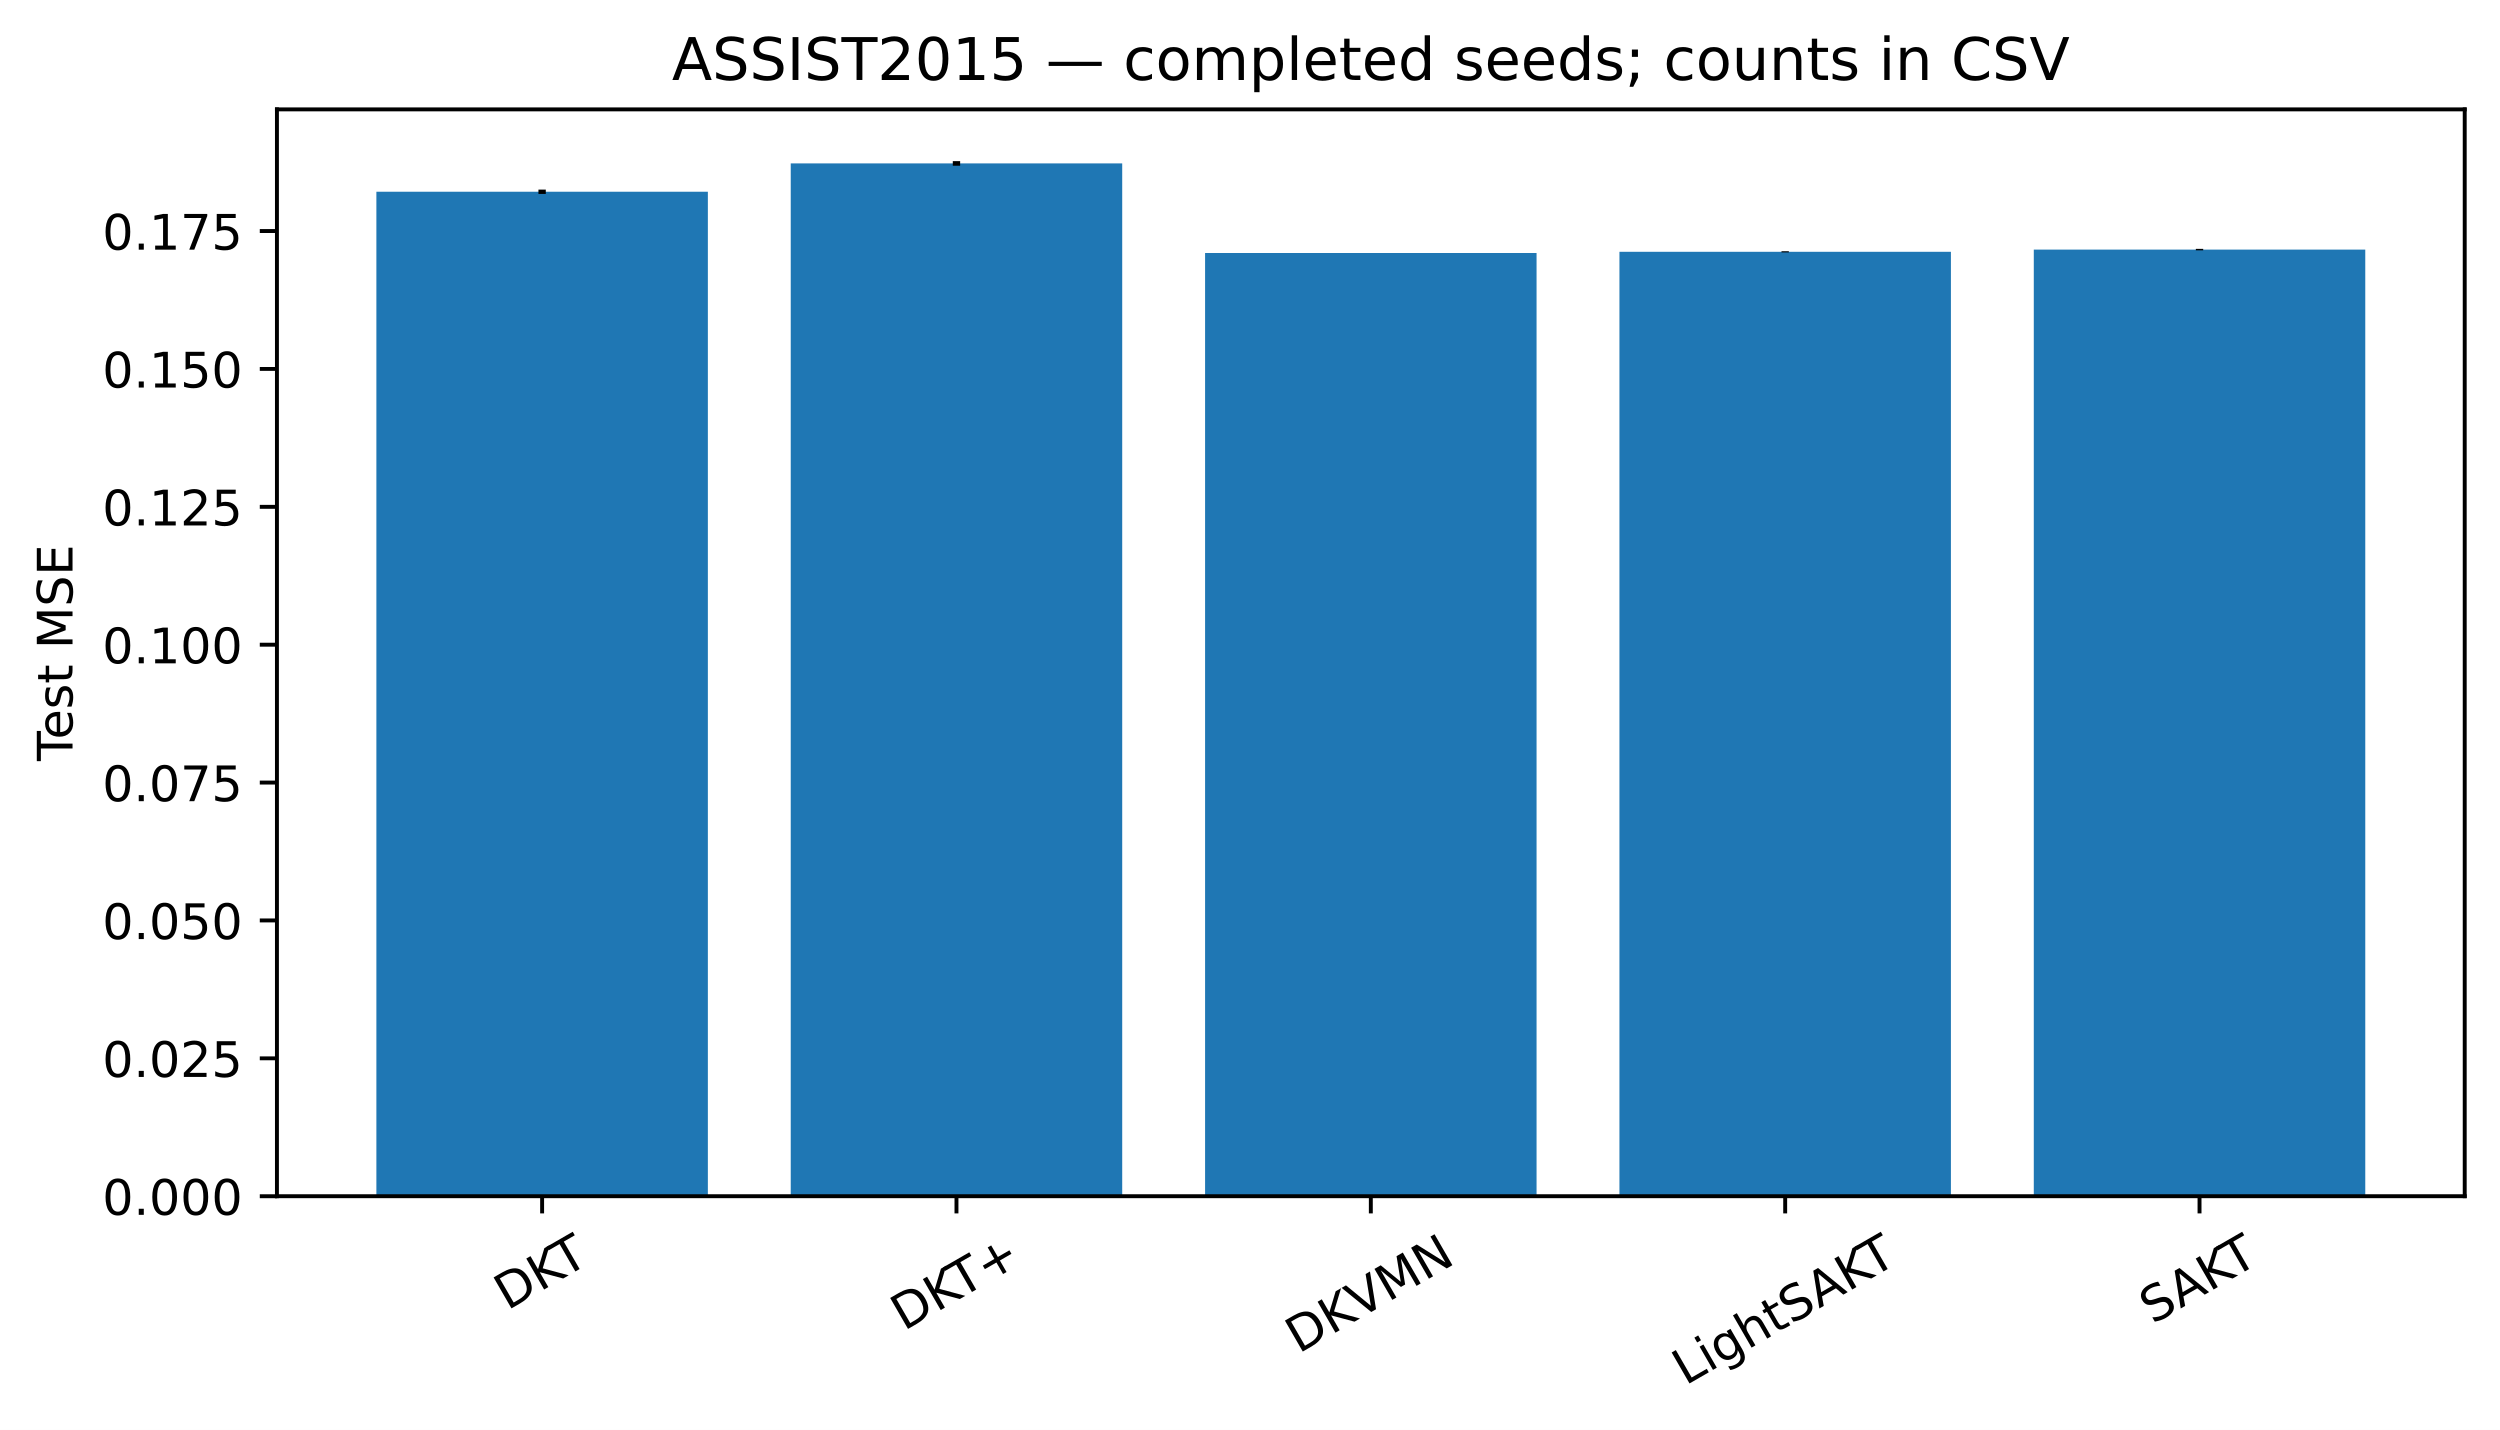
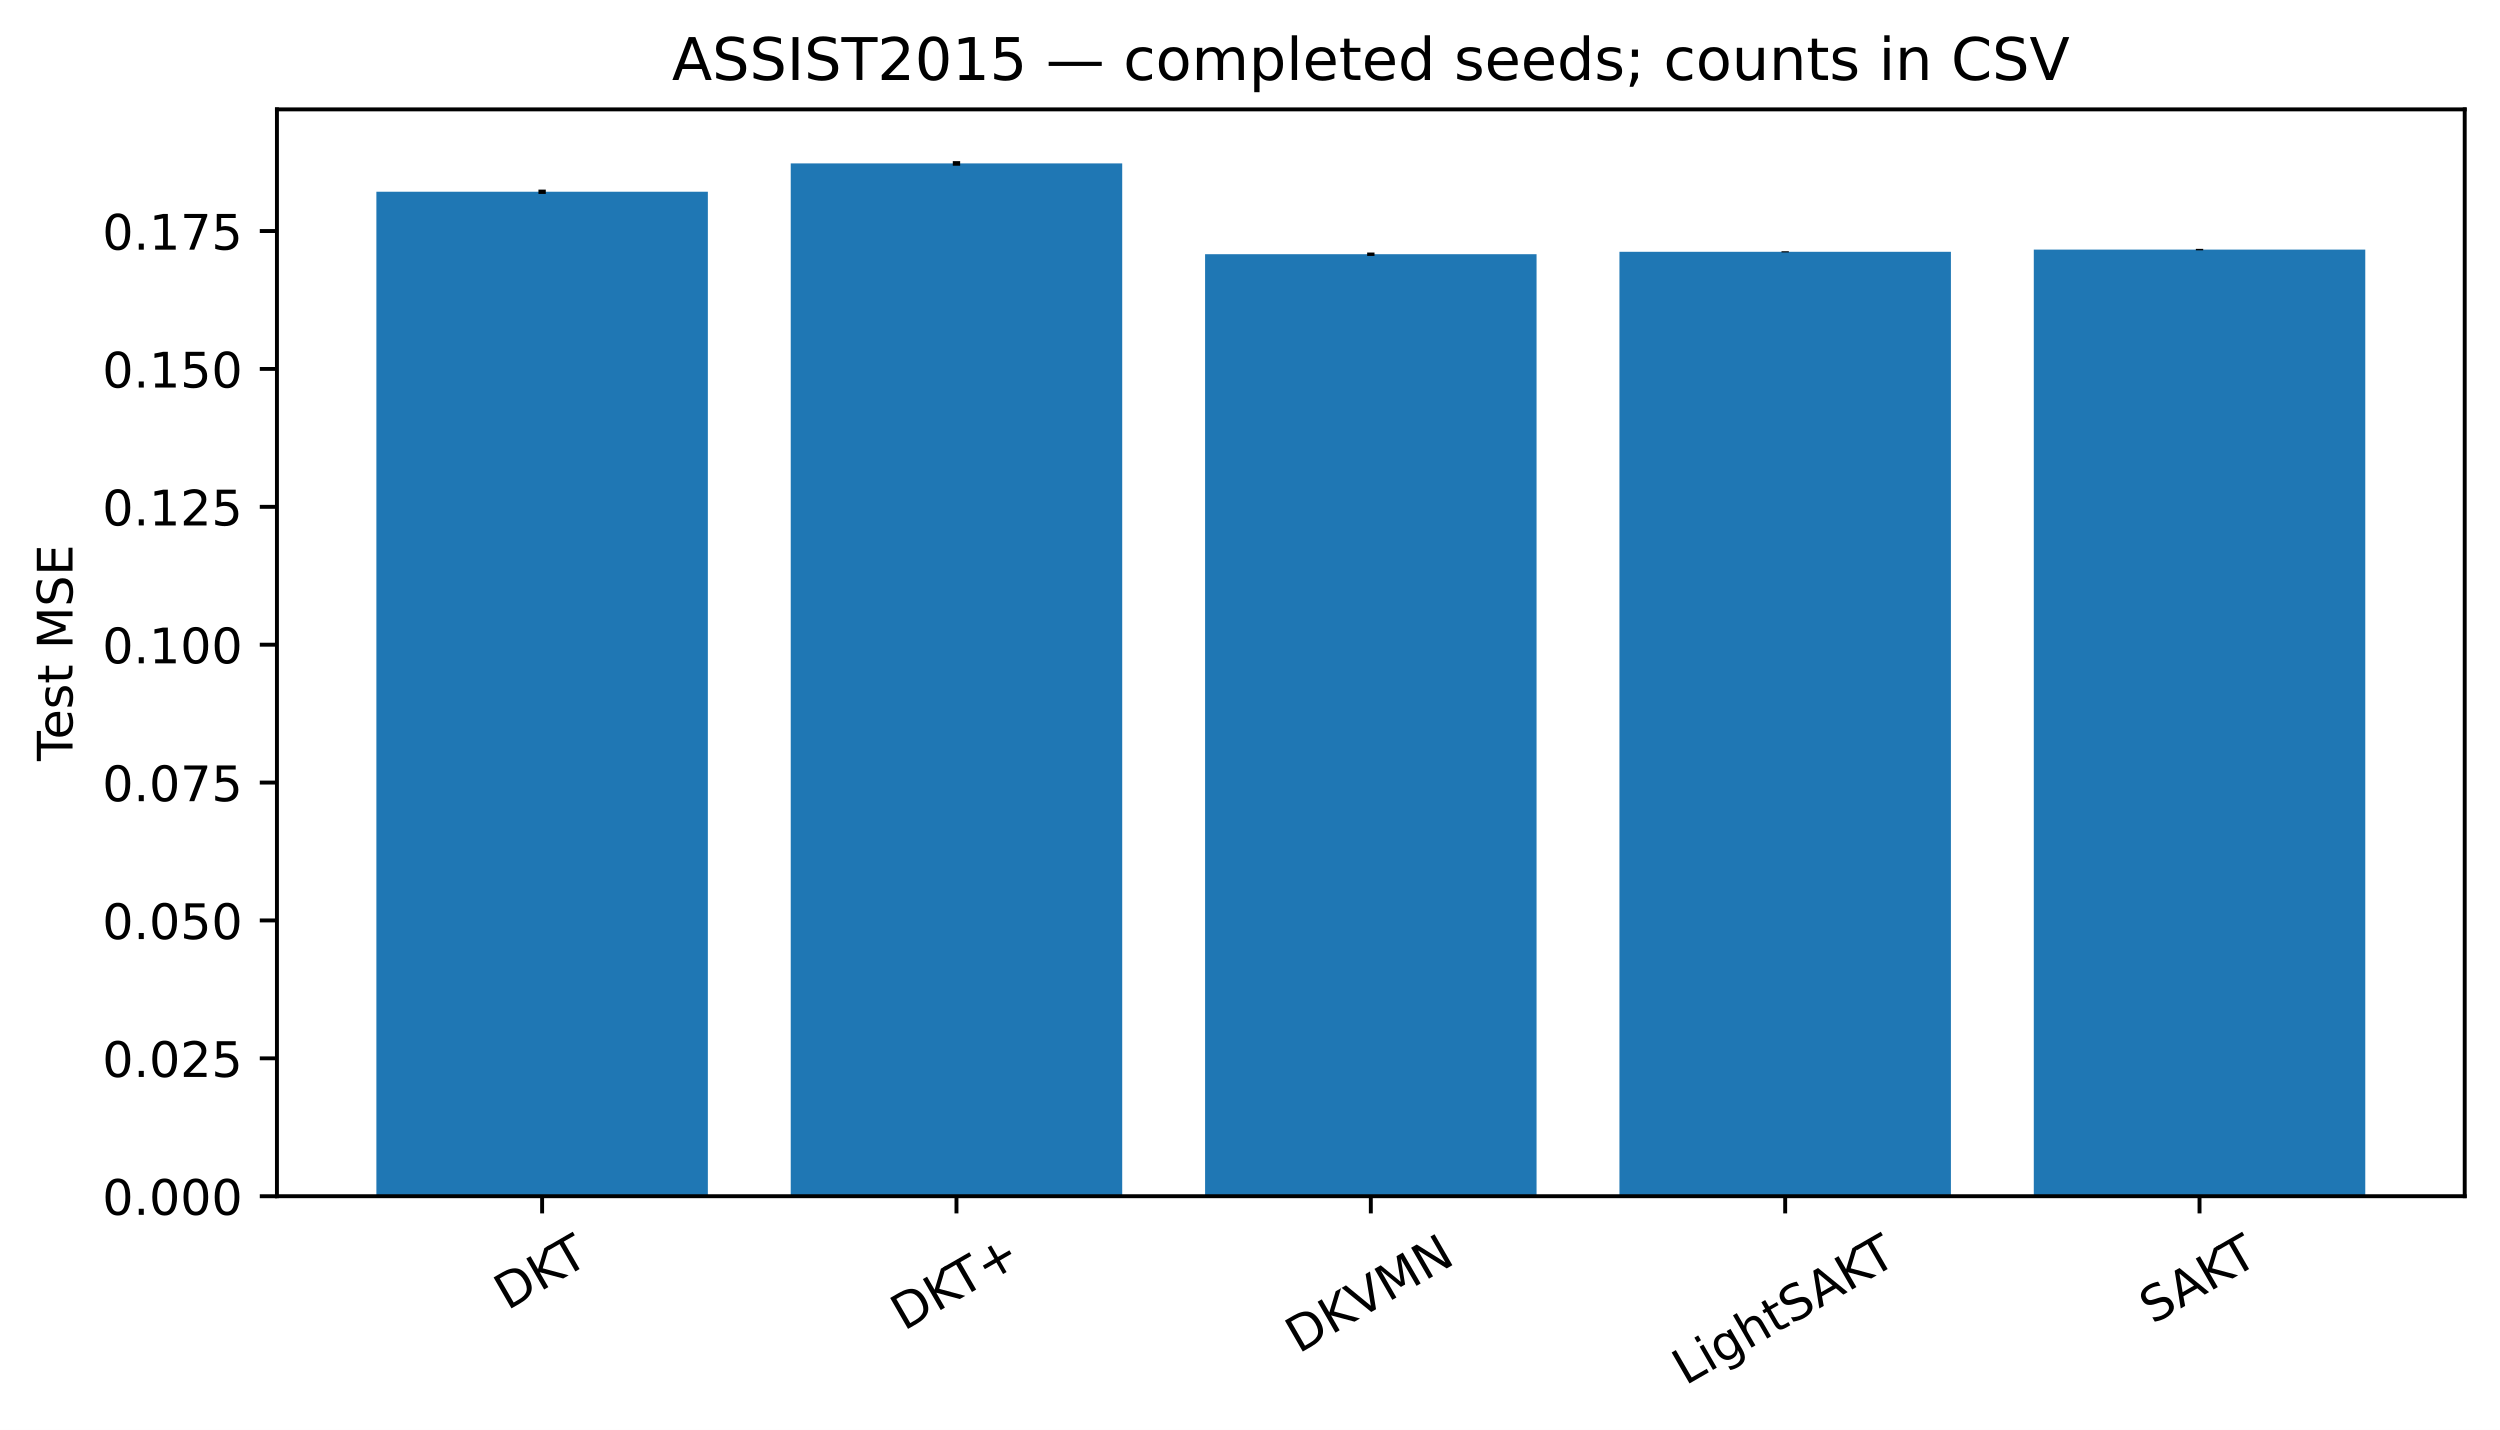
<svg xmlns="http://www.w3.org/2000/svg" xmlns:xlink="http://www.w3.org/1999/xlink" width="510.106pt" height="291.771pt" viewBox="0 0 510.106 291.771" version="1.1">
  <defs>
    <style type="text/css">*{stroke-linejoin: round; stroke-linecap: butt}</style>
  </defs>
  <g id="figure_1">
    <g id="patch_1">
      <path d="M 0 291.771  L 510.106 291.771  L 510.106 0  L 0 0  z " style="fill: #ffffff" />
    </g>
    <g id="axes_1">
      <g id="patch_2">
        <path d="M 56.506 244.078  L 502.906 244.078  L 502.906 22.318  L 56.506 22.318  z " style="fill: #ffffff" />
      </g>
      <g id="patch_3">
-         <path d="M 76.797 244.078  L 144.434 244.078  L 144.434 39.127  L 76.797 39.127  z " clip-path="url(#p0f60486ee0)" style="fill: #1f77b4" />
+         <path d="M 76.797 244.078  L 144.434 244.078  L 144.434 39.127  L 76.797 39.127  z " clip-path="url(#p81b24c7458)" style="fill: #1f77b4" />
      </g>
      <g id="patch_4">
-         <path d="M 161.343 244.078  L 228.979 244.078  L 228.979 33.346  L 161.343 33.346  z " clip-path="url(#p0f60486ee0)" style="fill: #1f77b4" />
+         <path d="M 161.343 244.078  L 228.979 244.078  L 228.979 33.346  L 161.343 33.346  z " clip-path="url(#p81b24c7458)" style="fill: #1f77b4" />
      </g>
      <g id="patch_5">
-         <path d="M 245.888 244.078  L 313.524 244.078  L 313.524 51.626  L 245.888 51.626  z " clip-path="url(#p0f60486ee0)" style="fill: #1f77b4" />
+         <path d="M 245.888 244.078  L 313.524 244.078  L 313.524 51.87  L 245.888 51.87  z " clip-path="url(#p81b24c7458)" style="fill: #1f77b4" />
      </g>
      <g id="patch_6">
-         <path d="M 330.434 244.078  L 398.07 244.078  L 398.07 51.383  L 330.434 51.383  z " clip-path="url(#p0f60486ee0)" style="fill: #1f77b4" />
+         <path d="M 330.434 244.078  L 398.07 244.078  L 398.07 51.383  L 330.434 51.383  z " clip-path="url(#p81b24c7458)" style="fill: #1f77b4" />
      </g>
      <g id="patch_7">
-         <path d="M 414.979 244.078  L 482.615 244.078  L 482.615 50.931  L 414.979 50.931  z " clip-path="url(#p0f60486ee0)" style="fill: #1f77b4" />
+         <path d="M 414.979 244.078  L 482.615 244.078  L 482.615 50.931  L 414.979 50.931  z " clip-path="url(#p81b24c7458)" style="fill: #1f77b4" />
      </g>
      <g id="matplotlib.axis_1">
        <g id="xtick_1">
          <g id="line2d_1">
            <defs>
-               <path id="m0581dd85d8" d="M 0 0  L 0 3.5  " style="stroke: #000000; stroke-width: 0.8" />
+               <path id="m4442ea330f" d="M 0 0  L 0 3.5  " style="stroke: #000000; stroke-width: 0.8" />
            </defs>
            <g>
-               <use xlink:href="#m0581dd85d8" x="110.615" y="244.078" style="stroke: #000000; stroke-width: 0.8" />
+               <use xlink:href="#m4442ea330f" x="110.615" y="244.078" style="stroke: #000000; stroke-width: 0.8" />
            </g>
          </g>
          <g id="text_1">
            <g transform="translate(103.512 267.4539) rotate(-30) scale(0.1 -0.1)">
              <defs>
                <path id="DejaVuSans-44" d="M 1259 4147  L 1259 519  L 2022 519  Q 2988 519 3436 956  Q 3884 1394 3884 2338  Q 3884 3275 3436 3711  Q 2988 4147 2022 4147  L 1259 4147  z M 628 4666  L 1925 4666  Q 3281 4666 3915 4102  Q 4550 3538 4550 2338  Q 4550 1131 3912 565  Q 3275 0 1925 0  L 628 0  L 628 4666  z " transform="scale(0.015625)" />
                <path id="DejaVuSans-4b" d="M 628 4666  L 1259 4666  L 1259 2694  L 3353 4666  L 4166 4666  L 1850 2491  L 4331 0  L 3500 0  L 1259 2247  L 1259 0  L 628 0  L 628 4666  z " transform="scale(0.015625)" />
                <path id="DejaVuSans-54" d="M -19 4666  L 3928 4666  L 3928 4134  L 2272 4134  L 2272 0  L 1638 0  L 1638 4134  L -19 4134  L -19 4666  z " transform="scale(0.015625)" />
              </defs>
              <use xlink:href="#DejaVuSans-44" />
              <use xlink:href="#DejaVuSans-4b" x="77.002" />
              <use xlink:href="#DejaVuSans-54" x="134.828" />
            </g>
          </g>
        </g>
        <g id="xtick_2">
          <g id="line2d_2">
            <g>
-               <use xlink:href="#m0581dd85d8" x="195.161" y="244.078" style="stroke: #000000; stroke-width: 0.8" />
+               <use xlink:href="#m4442ea330f" x="195.161" y="244.078" style="stroke: #000000; stroke-width: 0.8" />
            </g>
          </g>
          <g id="text_2">
            <g transform="translate(184.429 271.6437) rotate(-30) scale(0.1 -0.1)">
              <defs>
                <path id="DejaVuSans-2b" d="M 2944 4013  L 2944 2272  L 4684 2272  L 4684 1741  L 2944 1741  L 2944 0  L 2419 0  L 2419 1741  L 678 1741  L 678 2272  L 2419 2272  L 2419 4013  L 2944 4013  z " transform="scale(0.015625)" />
              </defs>
              <use xlink:href="#DejaVuSans-44" />
              <use xlink:href="#DejaVuSans-4b" x="77.002" />
              <use xlink:href="#DejaVuSans-54" x="134.828" />
              <use xlink:href="#DejaVuSans-2b" x="195.912" />
            </g>
          </g>
        </g>
        <g id="xtick_3">
          <g id="line2d_3">
            <g>
-               <use xlink:href="#m0581dd85d8" x="279.706" y="244.078" style="stroke: #000000; stroke-width: 0.8" />
+               <use xlink:href="#m4442ea330f" x="279.706" y="244.078" style="stroke: #000000; stroke-width: 0.8" />
            </g>
          </g>
          <g id="text_3">
            <g transform="translate(264.9745 276.2625) rotate(-30) scale(0.1 -0.1)">
              <defs>
                <path id="DejaVuSans-56" d="M 1831 0  L 50 4666  L 709 4666  L 2188 738  L 3669 4666  L 4325 4666  L 2547 0  L 1831 0  z " transform="scale(0.015625)" />
                <path id="DejaVuSans-4d" d="M 628 4666  L 1569 4666  L 2759 1491  L 3956 4666  L 4897 4666  L 4897 0  L 4281 0  L 4281 4097  L 3078 897  L 2444 897  L 1241 4097  L 1241 0  L 628 0  L 628 4666  z " transform="scale(0.015625)" />
                <path id="DejaVuSans-4e" d="M 628 4666  L 1478 4666  L 3547 763  L 3547 4666  L 4159 4666  L 4159 0  L 3309 0  L 1241 3903  L 1241 0  L 628 0  L 628 4666  z " transform="scale(0.015625)" />
              </defs>
              <use xlink:href="#DejaVuSans-44" />
              <use xlink:href="#DejaVuSans-4b" x="77.002" />
              <use xlink:href="#DejaVuSans-56" x="142.578" />
              <use xlink:href="#DejaVuSans-4d" x="210.986" />
              <use xlink:href="#DejaVuSans-4e" x="297.266" />
            </g>
          </g>
        </g>
        <g id="xtick_4">
          <g id="line2d_4">
            <g>
-               <use xlink:href="#m0581dd85d8" x="364.252" y="244.078" style="stroke: #000000; stroke-width: 0.8" />
+               <use xlink:href="#m4442ea330f" x="364.252" y="244.078" style="stroke: #000000; stroke-width: 0.8" />
            </g>
          </g>
          <g id="text_4">
            <g transform="translate(343.884 282.7703) rotate(-30) scale(0.1 -0.1)">
              <defs>
                <path id="DejaVuSans-4c" d="M 628 4666  L 1259 4666  L 1259 531  L 3531 531  L 3531 0  L 628 0  L 628 4666  z " transform="scale(0.015625)" />
                <path id="DejaVuSans-69" d="M 603 3500  L 1178 3500  L 1178 0  L 603 0  L 603 3500  z M 603 4863  L 1178 4863  L 1178 4134  L 603 4134  L 603 4863  z " transform="scale(0.015625)" />
                <path id="DejaVuSans-67" d="M 2906 1791  Q 2906 2416 2648 2759  Q 2391 3103 1925 3103  Q 1463 3103 1205 2759  Q 947 2416 947 1791  Q 947 1169 1205 825  Q 1463 481 1925 481  Q 2391 481 2648 825  Q 2906 1169 2906 1791  z M 3481 434  Q 3481 -459 3084 -895  Q 2688 -1331 1869 -1331  Q 1566 -1331 1297 -1286  Q 1028 -1241 775 -1147  L 775 -588  Q 1028 -725 1275 -790  Q 1522 -856 1778 -856  Q 2344 -856 2625 -561  Q 2906 -266 2906 331  L 2906 616  Q 2728 306 2450 153  Q 2172 0 1784 0  Q 1141 0 747 490  Q 353 981 353 1791  Q 353 2603 747 3093  Q 1141 3584 1784 3584  Q 2172 3584 2450 3431  Q 2728 3278 2906 2969  L 2906 3500  L 3481 3500  L 3481 434  z " transform="scale(0.015625)" />
                <path id="DejaVuSans-68" d="M 3513 2113  L 3513 0  L 2938 0  L 2938 2094  Q 2938 2591 2744 2837  Q 2550 3084 2163 3084  Q 1697 3084 1428 2787  Q 1159 2491 1159 1978  L 1159 0  L 581 0  L 581 4863  L 1159 4863  L 1159 2956  Q 1366 3272 1645 3428  Q 1925 3584 2291 3584  Q 2894 3584 3203 3211  Q 3513 2838 3513 2113  z " transform="scale(0.015625)" />
                <path id="DejaVuSans-74" d="M 1172 4494  L 1172 3500  L 2356 3500  L 2356 3053  L 1172 3053  L 1172 1153  Q 1172 725 1289 603  Q 1406 481 1766 481  L 2356 481  L 2356 0  L 1766 0  Q 1100 0 847 248  Q 594 497 594 1153  L 594 3053  L 172 3053  L 172 3500  L 594 3500  L 594 4494  L 1172 4494  z " transform="scale(0.015625)" />
                <path id="DejaVuSans-53" d="M 3425 4513  L 3425 3897  Q 3066 4069 2747 4153  Q 2428 4238 2131 4238  Q 1616 4238 1336 4038  Q 1056 3838 1056 3469  Q 1056 3159 1242 3001  Q 1428 2844 1947 2747  L 2328 2669  Q 3034 2534 3370 2195  Q 3706 1856 3706 1288  Q 3706 609 3251 259  Q 2797 -91 1919 -91  Q 1588 -91 1214 -16  Q 841 59 441 206  L 441 856  Q 825 641 1194 531  Q 1563 422 1919 422  Q 2459 422 2753 634  Q 3047 847 3047 1241  Q 3047 1584 2836 1778  Q 2625 1972 2144 2069  L 1759 2144  Q 1053 2284 737 2584  Q 422 2884 422 3419  Q 422 4038 858 4394  Q 1294 4750 2059 4750  Q 2388 4750 2728 4690  Q 3069 4631 3425 4513  z " transform="scale(0.015625)" />
                <path id="DejaVuSans-41" d="M 2188 4044  L 1331 1722  L 3047 1722  L 2188 4044  z M 1831 4666  L 2547 4666  L 4325 0  L 3669 0  L 3244 1197  L 1141 1197  L 716 0  L 50 0  L 1831 4666  z " transform="scale(0.015625)" />
              </defs>
              <use xlink:href="#DejaVuSans-4c" />
              <use xlink:href="#DejaVuSans-69" x="55.713" />
              <use xlink:href="#DejaVuSans-67" x="83.496" />
              <use xlink:href="#DejaVuSans-68" x="146.973" />
              <use xlink:href="#DejaVuSans-74" x="210.352" />
              <use xlink:href="#DejaVuSans-53" x="249.561" />
              <use xlink:href="#DejaVuSans-41" x="314.912" />
              <use xlink:href="#DejaVuSans-4b" x="383.32" />
              <use xlink:href="#DejaVuSans-54" x="441.146" />
            </g>
          </g>
        </g>
        <g id="xtick_5">
          <g id="line2d_5">
            <g>
-               <use xlink:href="#m0581dd85d8" x="448.797" y="244.078" style="stroke: #000000; stroke-width: 0.8" />
+               <use xlink:href="#m4442ea330f" x="448.797" y="244.078" style="stroke: #000000; stroke-width: 0.8" />
            </g>
          </g>
          <g id="text_5">
            <g transform="translate(439.2358 270.2922) rotate(-30) scale(0.1 -0.1)">
              <use xlink:href="#DejaVuSans-53" />
              <use xlink:href="#DejaVuSans-41" x="65.352" />
              <use xlink:href="#DejaVuSans-4b" x="133.76" />
              <use xlink:href="#DejaVuSans-54" x="191.586" />
            </g>
          </g>
        </g>
      </g>
      <g id="matplotlib.axis_2">
        <g id="ytick_1">
          <g id="line2d_6">
            <defs>
-               <path id="mc5b6b6a832" d="M 0 0  L -3.5 0  " style="stroke: #000000; stroke-width: 0.8" />
+               <path id="m2b464db37d" d="M 0 0  L -3.5 0  " style="stroke: #000000; stroke-width: 0.8" />
            </defs>
            <g>
-               <use xlink:href="#mc5b6b6a832" x="56.506" y="244.078" style="stroke: #000000; stroke-width: 0.8" />
+               <use xlink:href="#m2b464db37d" x="56.506" y="244.078" style="stroke: #000000; stroke-width: 0.8" />
            </g>
          </g>
          <g id="text_6">
            <g transform="translate(20.87813 247.8773) scale(0.1 -0.1)">
              <defs>
                <path id="DejaVuSans-30" d="M 2034 4250  Q 1547 4250 1301 3770  Q 1056 3291 1056 2328  Q 1056 1369 1301 889  Q 1547 409 2034 409  Q 2525 409 2770 889  Q 3016 1369 3016 2328  Q 3016 3291 2770 3770  Q 2525 4250 2034 4250  z M 2034 4750  Q 2819 4750 3233 4129  Q 3647 3509 3647 2328  Q 3647 1150 3233 529  Q 2819 -91 2034 -91  Q 1250 -91 836 529  Q 422 1150 422 2328  Q 422 3509 836 4129  Q 1250 4750 2034 4750  z " transform="scale(0.015625)" />
                <path id="DejaVuSans-2e" d="M 684 794  L 1344 794  L 1344 0  L 684 0  L 684 794  z " transform="scale(0.015625)" />
              </defs>
              <use xlink:href="#DejaVuSans-30" />
              <use xlink:href="#DejaVuSans-2e" x="63.623" />
              <use xlink:href="#DejaVuSans-30" x="95.41" />
              <use xlink:href="#DejaVuSans-30" x="159.033" />
              <use xlink:href="#DejaVuSans-30" x="222.656" />
            </g>
          </g>
        </g>
        <g id="ytick_2">
          <g id="line2d_7">
            <g>
-               <use xlink:href="#mc5b6b6a832" x="56.506" y="215.945" style="stroke: #000000; stroke-width: 0.8" />
+               <use xlink:href="#m2b464db37d" x="56.506" y="215.945" style="stroke: #000000; stroke-width: 0.8" />
            </g>
          </g>
          <g id="text_7">
            <g transform="translate(20.87813 219.744) scale(0.1 -0.1)">
              <defs>
                <path id="DejaVuSans-32" d="M 1228 531  L 3431 531  L 3431 0  L 469 0  L 469 531  Q 828 903 1448 1529  Q 2069 2156 2228 2338  Q 2531 2678 2651 2914  Q 2772 3150 2772 3378  Q 2772 3750 2511 3984  Q 2250 4219 1831 4219  Q 1534 4219 1204 4116  Q 875 4013 500 3803  L 500 4441  Q 881 4594 1212 4672  Q 1544 4750 1819 4750  Q 2544 4750 2975 4387  Q 3406 4025 3406 3419  Q 3406 3131 3298 2873  Q 3191 2616 2906 2266  Q 2828 2175 2409 1742  Q 1991 1309 1228 531  z " transform="scale(0.015625)" />
                <path id="DejaVuSans-35" d="M 691 4666  L 3169 4666  L 3169 4134  L 1269 4134  L 1269 2991  Q 1406 3038 1543 3061  Q 1681 3084 1819 3084  Q 2600 3084 3056 2656  Q 3513 2228 3513 1497  Q 3513 744 3044 326  Q 2575 -91 1722 -91  Q 1428 -91 1123 -41  Q 819 9 494 109  L 494 744  Q 775 591 1075 516  Q 1375 441 1709 441  Q 2250 441 2565 725  Q 2881 1009 2881 1497  Q 2881 1984 2565 2268  Q 2250 2553 1709 2553  Q 1456 2553 1204 2497  Q 953 2441 691 2322  L 691 4666  z " transform="scale(0.015625)" />
              </defs>
              <use xlink:href="#DejaVuSans-30" />
              <use xlink:href="#DejaVuSans-2e" x="63.623" />
              <use xlink:href="#DejaVuSans-30" x="95.41" />
              <use xlink:href="#DejaVuSans-32" x="159.033" />
              <use xlink:href="#DejaVuSans-35" x="222.656" />
            </g>
          </g>
        </g>
        <g id="ytick_3">
          <g id="line2d_8">
            <g>
-               <use xlink:href="#mc5b6b6a832" x="56.506" y="187.811" style="stroke: #000000; stroke-width: 0.8" />
+               <use xlink:href="#m2b464db37d" x="56.506" y="187.811" style="stroke: #000000; stroke-width: 0.8" />
            </g>
          </g>
          <g id="text_8">
            <g transform="translate(20.87813 191.6106) scale(0.1 -0.1)">
              <use xlink:href="#DejaVuSans-30" />
              <use xlink:href="#DejaVuSans-2e" x="63.623" />
              <use xlink:href="#DejaVuSans-30" x="95.41" />
              <use xlink:href="#DejaVuSans-35" x="159.033" />
              <use xlink:href="#DejaVuSans-30" x="222.656" />
            </g>
          </g>
        </g>
        <g id="ytick_4">
          <g id="line2d_9">
            <g>
-               <use xlink:href="#mc5b6b6a832" x="56.506" y="159.678" style="stroke: #000000; stroke-width: 0.8" />
+               <use xlink:href="#m2b464db37d" x="56.506" y="159.678" style="stroke: #000000; stroke-width: 0.8" />
            </g>
          </g>
          <g id="text_9">
            <g transform="translate(20.87813 163.4772) scale(0.1 -0.1)">
              <defs>
                <path id="DejaVuSans-37" d="M 525 4666  L 3525 4666  L 3525 4397  L 1831 0  L 1172 0  L 2766 4134  L 525 4134  L 525 4666  z " transform="scale(0.015625)" />
              </defs>
              <use xlink:href="#DejaVuSans-30" />
              <use xlink:href="#DejaVuSans-2e" x="63.623" />
              <use xlink:href="#DejaVuSans-30" x="95.41" />
              <use xlink:href="#DejaVuSans-37" x="159.033" />
              <use xlink:href="#DejaVuSans-35" x="222.656" />
            </g>
          </g>
        </g>
        <g id="ytick_5">
          <g id="line2d_10">
            <g>
-               <use xlink:href="#mc5b6b6a832" x="56.506" y="131.545" style="stroke: #000000; stroke-width: 0.8" />
+               <use xlink:href="#m2b464db37d" x="56.506" y="131.545" style="stroke: #000000; stroke-width: 0.8" />
            </g>
          </g>
          <g id="text_10">
            <g transform="translate(20.87813 135.3438) scale(0.1 -0.1)">
              <defs>
                <path id="DejaVuSans-31" d="M 794 531  L 1825 531  L 1825 4091  L 703 3866  L 703 4441  L 1819 4666  L 2450 4666  L 2450 531  L 3481 531  L 3481 0  L 794 0  L 794 531  z " transform="scale(0.015625)" />
              </defs>
              <use xlink:href="#DejaVuSans-30" />
              <use xlink:href="#DejaVuSans-2e" x="63.623" />
              <use xlink:href="#DejaVuSans-31" x="95.41" />
              <use xlink:href="#DejaVuSans-30" x="159.033" />
              <use xlink:href="#DejaVuSans-30" x="222.656" />
            </g>
          </g>
        </g>
        <g id="ytick_6">
          <g id="line2d_11">
            <g>
-               <use xlink:href="#mc5b6b6a832" x="56.506" y="103.411" style="stroke: #000000; stroke-width: 0.8" />
+               <use xlink:href="#m2b464db37d" x="56.506" y="103.411" style="stroke: #000000; stroke-width: 0.8" />
            </g>
          </g>
          <g id="text_11">
            <g transform="translate(20.87813 107.2104) scale(0.1 -0.1)">
              <use xlink:href="#DejaVuSans-30" />
              <use xlink:href="#DejaVuSans-2e" x="63.623" />
              <use xlink:href="#DejaVuSans-31" x="95.41" />
              <use xlink:href="#DejaVuSans-32" x="159.033" />
              <use xlink:href="#DejaVuSans-35" x="222.656" />
            </g>
          </g>
        </g>
        <g id="ytick_7">
          <g id="line2d_12">
            <g>
-               <use xlink:href="#mc5b6b6a832" x="56.506" y="75.278" style="stroke: #000000; stroke-width: 0.8" />
+               <use xlink:href="#m2b464db37d" x="56.506" y="75.278" style="stroke: #000000; stroke-width: 0.8" />
            </g>
          </g>
          <g id="text_12">
            <g transform="translate(20.87813 79.077) scale(0.1 -0.1)">
              <use xlink:href="#DejaVuSans-30" />
              <use xlink:href="#DejaVuSans-2e" x="63.623" />
              <use xlink:href="#DejaVuSans-31" x="95.41" />
              <use xlink:href="#DejaVuSans-35" x="159.033" />
              <use xlink:href="#DejaVuSans-30" x="222.656" />
            </g>
          </g>
        </g>
        <g id="ytick_8">
          <g id="line2d_13">
            <g>
-               <use xlink:href="#mc5b6b6a832" x="56.506" y="47.144" style="stroke: #000000; stroke-width: 0.8" />
+               <use xlink:href="#m2b464db37d" x="56.506" y="47.144" style="stroke: #000000; stroke-width: 0.8" />
            </g>
          </g>
          <g id="text_13">
            <g transform="translate(20.87813 50.94361) scale(0.1 -0.1)">
              <use xlink:href="#DejaVuSans-30" />
              <use xlink:href="#DejaVuSans-2e" x="63.623" />
              <use xlink:href="#DejaVuSans-31" x="95.41" />
              <use xlink:href="#DejaVuSans-37" x="159.033" />
              <use xlink:href="#DejaVuSans-35" x="222.656" />
            </g>
          </g>
        </g>
        <g id="text_14">
          <g transform="translate(14.79844 155.2802) rotate(-90) scale(0.1 -0.1)">
            <defs>
              <path id="DejaVuSans-65" d="M 3597 1894  L 3597 1613  L 953 1613  Q 991 1019 1311 708  Q 1631 397 2203 397  Q 2534 397 2845 478  Q 3156 559 3463 722  L 3463 178  Q 3153 47 2828 -22  Q 2503 -91 2169 -91  Q 1331 -91 842 396  Q 353 884 353 1716  Q 353 2575 817 3079  Q 1281 3584 2069 3584  Q 2775 3584 3186 3129  Q 3597 2675 3597 1894  z M 3022 2063  Q 3016 2534 2758 2815  Q 2500 3097 2075 3097  Q 1594 3097 1305 2825  Q 1016 2553 972 2059  L 3022 2063  z " transform="scale(0.015625)" />
              <path id="DejaVuSans-73" d="M 2834 3397  L 2834 2853  Q 2591 2978 2328 3040  Q 2066 3103 1784 3103  Q 1356 3103 1142 2972  Q 928 2841 928 2578  Q 928 2378 1081 2264  Q 1234 2150 1697 2047  L 1894 2003  Q 2506 1872 2764 1633  Q 3022 1394 3022 966  Q 3022 478 2636 193  Q 2250 -91 1575 -91  Q 1294 -91 989 -36  Q 684 19 347 128  L 347 722  Q 666 556 975 473  Q 1284 391 1588 391  Q 1994 391 2212 530  Q 2431 669 2431 922  Q 2431 1156 2273 1281  Q 2116 1406 1581 1522  L 1381 1569  Q 847 1681 609 1914  Q 372 2147 372 2553  Q 372 3047 722 3315  Q 1072 3584 1716 3584  Q 2034 3584 2315 3537  Q 2597 3491 2834 3397  z " transform="scale(0.015625)" />
              <path id="DejaVuSans-20" transform="scale(0.015625)" />
              <path id="DejaVuSans-45" d="M 628 4666  L 3578 4666  L 3578 4134  L 1259 4134  L 1259 2753  L 3481 2753  L 3481 2222  L 1259 2222  L 1259 531  L 3634 531  L 3634 0  L 628 0  L 628 4666  z " transform="scale(0.015625)" />
            </defs>
            <use xlink:href="#DejaVuSans-54" />
            <use xlink:href="#DejaVuSans-65" x="44.084" />
            <use xlink:href="#DejaVuSans-73" x="105.607" />
            <use xlink:href="#DejaVuSans-74" x="157.707" />
            <use xlink:href="#DejaVuSans-20" x="196.916" />
            <use xlink:href="#DejaVuSans-4d" x="228.703" />
            <use xlink:href="#DejaVuSans-53" x="314.982" />
            <use xlink:href="#DejaVuSans-45" x="378.459" />
          </g>
        </g>
      </g>
      <g id="LineCollection_1">
-         <path d="M 110.615 39.57  L 110.615 38.684  " clip-path="url(#p0f60486ee0)" style="fill: none; stroke: #000000; stroke-width: 1.5" />
-         <path d="M 195.161 33.813  L 195.161 32.878  " clip-path="url(#p0f60486ee0)" style="fill: none; stroke: #000000; stroke-width: 1.5" />
-         <path d="M 279.706 51.626  L 279.706 51.626  " clip-path="url(#p0f60486ee0)" style="fill: none; stroke: #000000; stroke-width: 1.5" />
-         <path d="M 364.252 51.503  L 364.252 51.264  " clip-path="url(#p0f60486ee0)" style="fill: none; stroke: #000000; stroke-width: 1.5" />
-         <path d="M 448.797 51.076  L 448.797 50.786  " clip-path="url(#p0f60486ee0)" style="fill: none; stroke: #000000; stroke-width: 1.5" />
+         <path d="M 110.615 39.57  L 110.615 38.684  " clip-path="url(#p81b24c7458)" style="fill: none; stroke: #000000; stroke-width: 1.5" />
+         <path d="M 195.161 33.813  L 195.161 32.878  " clip-path="url(#p81b24c7458)" style="fill: none; stroke: #000000; stroke-width: 1.5" />
+         <path d="M 279.706 52.216  L 279.706 51.525  " clip-path="url(#p81b24c7458)" style="fill: none; stroke: #000000; stroke-width: 1.5" />
+         <path d="M 364.252 51.503  L 364.252 51.264  " clip-path="url(#p81b24c7458)" style="fill: none; stroke: #000000; stroke-width: 1.5" />
+         <path d="M 448.797 51.076  L 448.797 50.786  " clip-path="url(#p81b24c7458)" style="fill: none; stroke: #000000; stroke-width: 1.5" />
      </g>
      <g id="patch_8">
        <path d="M 56.506 244.078  L 56.506 22.318  " style="fill: none; stroke: #000000; stroke-width: 0.8; stroke-linejoin: miter; stroke-linecap: square" />
      </g>
      <g id="patch_9">
        <path d="M 502.906 244.078  L 502.906 22.318  " style="fill: none; stroke: #000000; stroke-width: 0.8; stroke-linejoin: miter; stroke-linecap: square" />
      </g>
      <g id="patch_10">
        <path d="M 56.506 244.078  L 502.906 244.078  " style="fill: none; stroke: #000000; stroke-width: 0.8; stroke-linejoin: miter; stroke-linecap: square" />
      </g>
      <g id="patch_11">
        <path d="M 56.506 22.318  L 502.906 22.318  " style="fill: none; stroke: #000000; stroke-width: 0.8; stroke-linejoin: miter; stroke-linecap: square" />
      </g>
      <g id="text_15">
        <g transform="translate(137.1022 16.31812) scale(0.12 -0.12)">
          <defs>
            <path id="DejaVuSans-49" d="M 628 4666  L 1259 4666  L 1259 0  L 628 0  L 628 4666  z " transform="scale(0.015625)" />
            <path id="DejaVuSans-2014" d="M 313 1978  L 6088 1978  L 6088 1528  L 313 1528  L 313 1978  z " transform="scale(0.015625)" />
            <path id="DejaVuSans-63" d="M 3122 3366  L 3122 2828  Q 2878 2963 2633 3030  Q 2388 3097 2138 3097  Q 1578 3097 1268 2742  Q 959 2388 959 1747  Q 959 1106 1268 751  Q 1578 397 2138 397  Q 2388 397 2633 464  Q 2878 531 3122 666  L 3122 134  Q 2881 22 2623 -34  Q 2366 -91 2075 -91  Q 1284 -91 818 406  Q 353 903 353 1747  Q 353 2603 823 3093  Q 1294 3584 2113 3584  Q 2378 3584 2631 3529  Q 2884 3475 3122 3366  z " transform="scale(0.015625)" />
            <path id="DejaVuSans-6f" d="M 1959 3097  Q 1497 3097 1228 2736  Q 959 2375 959 1747  Q 959 1119 1226 758  Q 1494 397 1959 397  Q 2419 397 2687 759  Q 2956 1122 2956 1747  Q 2956 2369 2687 2733  Q 2419 3097 1959 3097  z M 1959 3584  Q 2709 3584 3137 3096  Q 3566 2609 3566 1747  Q 3566 888 3137 398  Q 2709 -91 1959 -91  Q 1206 -91 779 398  Q 353 888 353 1747  Q 353 2609 779 3096  Q 1206 3584 1959 3584  z " transform="scale(0.015625)" />
            <path id="DejaVuSans-6d" d="M 3328 2828  Q 3544 3216 3844 3400  Q 4144 3584 4550 3584  Q 5097 3584 5394 3201  Q 5691 2819 5691 2113  L 5691 0  L 5113 0  L 5113 2094  Q 5113 2597 4934 2840  Q 4756 3084 4391 3084  Q 3944 3084 3684 2787  Q 3425 2491 3425 1978  L 3425 0  L 2847 0  L 2847 2094  Q 2847 2600 2669 2842  Q 2491 3084 2119 3084  Q 1678 3084 1418 2786  Q 1159 2488 1159 1978  L 1159 0  L 581 0  L 581 3500  L 1159 3500  L 1159 2956  Q 1356 3278 1631 3431  Q 1906 3584 2284 3584  Q 2666 3584 2933 3390  Q 3200 3197 3328 2828  z " transform="scale(0.015625)" />
            <path id="DejaVuSans-70" d="M 1159 525  L 1159 -1331  L 581 -1331  L 581 3500  L 1159 3500  L 1159 2969  Q 1341 3281 1617 3432  Q 1894 3584 2278 3584  Q 2916 3584 3314 3078  Q 3713 2572 3713 1747  Q 3713 922 3314 415  Q 2916 -91 2278 -91  Q 1894 -91 1617 61  Q 1341 213 1159 525  z M 3116 1747  Q 3116 2381 2855 2742  Q 2594 3103 2138 3103  Q 1681 3103 1420 2742  Q 1159 2381 1159 1747  Q 1159 1113 1420 752  Q 1681 391 2138 391  Q 2594 391 2855 752  Q 3116 1113 3116 1747  z " transform="scale(0.015625)" />
            <path id="DejaVuSans-6c" d="M 603 4863  L 1178 4863  L 1178 0  L 603 0  L 603 4863  z " transform="scale(0.015625)" />
            <path id="DejaVuSans-64" d="M 2906 2969  L 2906 4863  L 3481 4863  L 3481 0  L 2906 0  L 2906 525  Q 2725 213 2448 61  Q 2172 -91 1784 -91  Q 1150 -91 751 415  Q 353 922 353 1747  Q 353 2572 751 3078  Q 1150 3584 1784 3584  Q 2172 3584 2448 3432  Q 2725 3281 2906 2969  z M 947 1747  Q 947 1113 1208 752  Q 1469 391 1925 391  Q 2381 391 2643 752  Q 2906 1113 2906 1747  Q 2906 2381 2643 2742  Q 2381 3103 1925 3103  Q 1469 3103 1208 2742  Q 947 2381 947 1747  z " transform="scale(0.015625)" />
            <path id="DejaVuSans-3b" d="M 750 3309  L 1409 3309  L 1409 2516  L 750 2516  L 750 3309  z M 750 794  L 1409 794  L 1409 256  L 897 -744  L 494 -744  L 750 256  L 750 794  z " transform="scale(0.015625)" />
            <path id="DejaVuSans-75" d="M 544 1381  L 544 3500  L 1119 3500  L 1119 1403  Q 1119 906 1312 657  Q 1506 409 1894 409  Q 2359 409 2629 706  Q 2900 1003 2900 1516  L 2900 3500  L 3475 3500  L 3475 0  L 2900 0  L 2900 538  Q 2691 219 2414 64  Q 2138 -91 1772 -91  Q 1169 -91 856 284  Q 544 659 544 1381  z M 1991 3584  L 1991 3584  z " transform="scale(0.015625)" />
            <path id="DejaVuSans-6e" d="M 3513 2113  L 3513 0  L 2938 0  L 2938 2094  Q 2938 2591 2744 2837  Q 2550 3084 2163 3084  Q 1697 3084 1428 2787  Q 1159 2491 1159 1978  L 1159 0  L 581 0  L 581 3500  L 1159 3500  L 1159 2956  Q 1366 3272 1645 3428  Q 1925 3584 2291 3584  Q 2894 3584 3203 3211  Q 3513 2838 3513 2113  z " transform="scale(0.015625)" />
            <path id="DejaVuSans-43" d="M 4122 4306  L 4122 3641  Q 3803 3938 3442 4084  Q 3081 4231 2675 4231  Q 1875 4231 1450 3742  Q 1025 3253 1025 2328  Q 1025 1406 1450 917  Q 1875 428 2675 428  Q 3081 428 3442 575  Q 3803 722 4122 1019  L 4122 359  Q 3791 134 3420 21  Q 3050 -91 2638 -91  Q 1578 -91 968 557  Q 359 1206 359 2328  Q 359 3453 968 4101  Q 1578 4750 2638 4750  Q 3056 4750 3426 4639  Q 3797 4528 4122 4306  z " transform="scale(0.015625)" />
          </defs>
          <use xlink:href="#DejaVuSans-41" />
          <use xlink:href="#DejaVuSans-53" x="68.408" />
          <use xlink:href="#DejaVuSans-53" x="131.885" />
          <use xlink:href="#DejaVuSans-49" x="195.361" />
          <use xlink:href="#DejaVuSans-53" x="224.854" />
          <use xlink:href="#DejaVuSans-54" x="288.33" />
          <use xlink:href="#DejaVuSans-32" x="349.414" />
          <use xlink:href="#DejaVuSans-30" x="413.037" />
          <use xlink:href="#DejaVuSans-31" x="476.66" />
          <use xlink:href="#DejaVuSans-35" x="540.283" />
          <use xlink:href="#DejaVuSans-20" x="603.906" />
          <use xlink:href="#DejaVuSans-2014" x="635.693" />
          <use xlink:href="#DejaVuSans-20" x="735.693" />
          <use xlink:href="#DejaVuSans-63" x="767.48" />
          <use xlink:href="#DejaVuSans-6f" x="822.461" />
          <use xlink:href="#DejaVuSans-6d" x="883.643" />
          <use xlink:href="#DejaVuSans-70" x="981.055" />
          <use xlink:href="#DejaVuSans-6c" x="1044.531" />
          <use xlink:href="#DejaVuSans-65" x="1072.314" />
          <use xlink:href="#DejaVuSans-74" x="1133.838" />
          <use xlink:href="#DejaVuSans-65" x="1173.047" />
          <use xlink:href="#DejaVuSans-64" x="1234.57" />
          <use xlink:href="#DejaVuSans-20" x="1298.047" />
          <use xlink:href="#DejaVuSans-73" x="1329.834" />
          <use xlink:href="#DejaVuSans-65" x="1381.934" />
          <use xlink:href="#DejaVuSans-65" x="1443.457" />
          <use xlink:href="#DejaVuSans-64" x="1504.98" />
          <use xlink:href="#DejaVuSans-73" x="1568.457" />
          <use xlink:href="#DejaVuSans-3b" x="1620.557" />
          <use xlink:href="#DejaVuSans-20" x="1654.248" />
          <use xlink:href="#DejaVuSans-63" x="1686.035" />
          <use xlink:href="#DejaVuSans-6f" x="1741.016" />
          <use xlink:href="#DejaVuSans-75" x="1802.197" />
          <use xlink:href="#DejaVuSans-6e" x="1865.576" />
          <use xlink:href="#DejaVuSans-74" x="1928.955" />
          <use xlink:href="#DejaVuSans-73" x="1968.164" />
          <use xlink:href="#DejaVuSans-20" x="2020.264" />
          <use xlink:href="#DejaVuSans-69" x="2052.051" />
          <use xlink:href="#DejaVuSans-6e" x="2079.834" />
          <use xlink:href="#DejaVuSans-20" x="2143.213" />
          <use xlink:href="#DejaVuSans-43" x="2175" />
          <use xlink:href="#DejaVuSans-53" x="2244.824" />
          <use xlink:href="#DejaVuSans-56" x="2308.301" />
        </g>
      </g>
    </g>
  </g>
  <defs>
-     <clipPath id="p0f60486ee0">
+     <clipPath id="p81b24c7458">
      <rect x="56.506" y="22.318" width="446.4" height="221.76" />
    </clipPath>
  </defs>
</svg>
